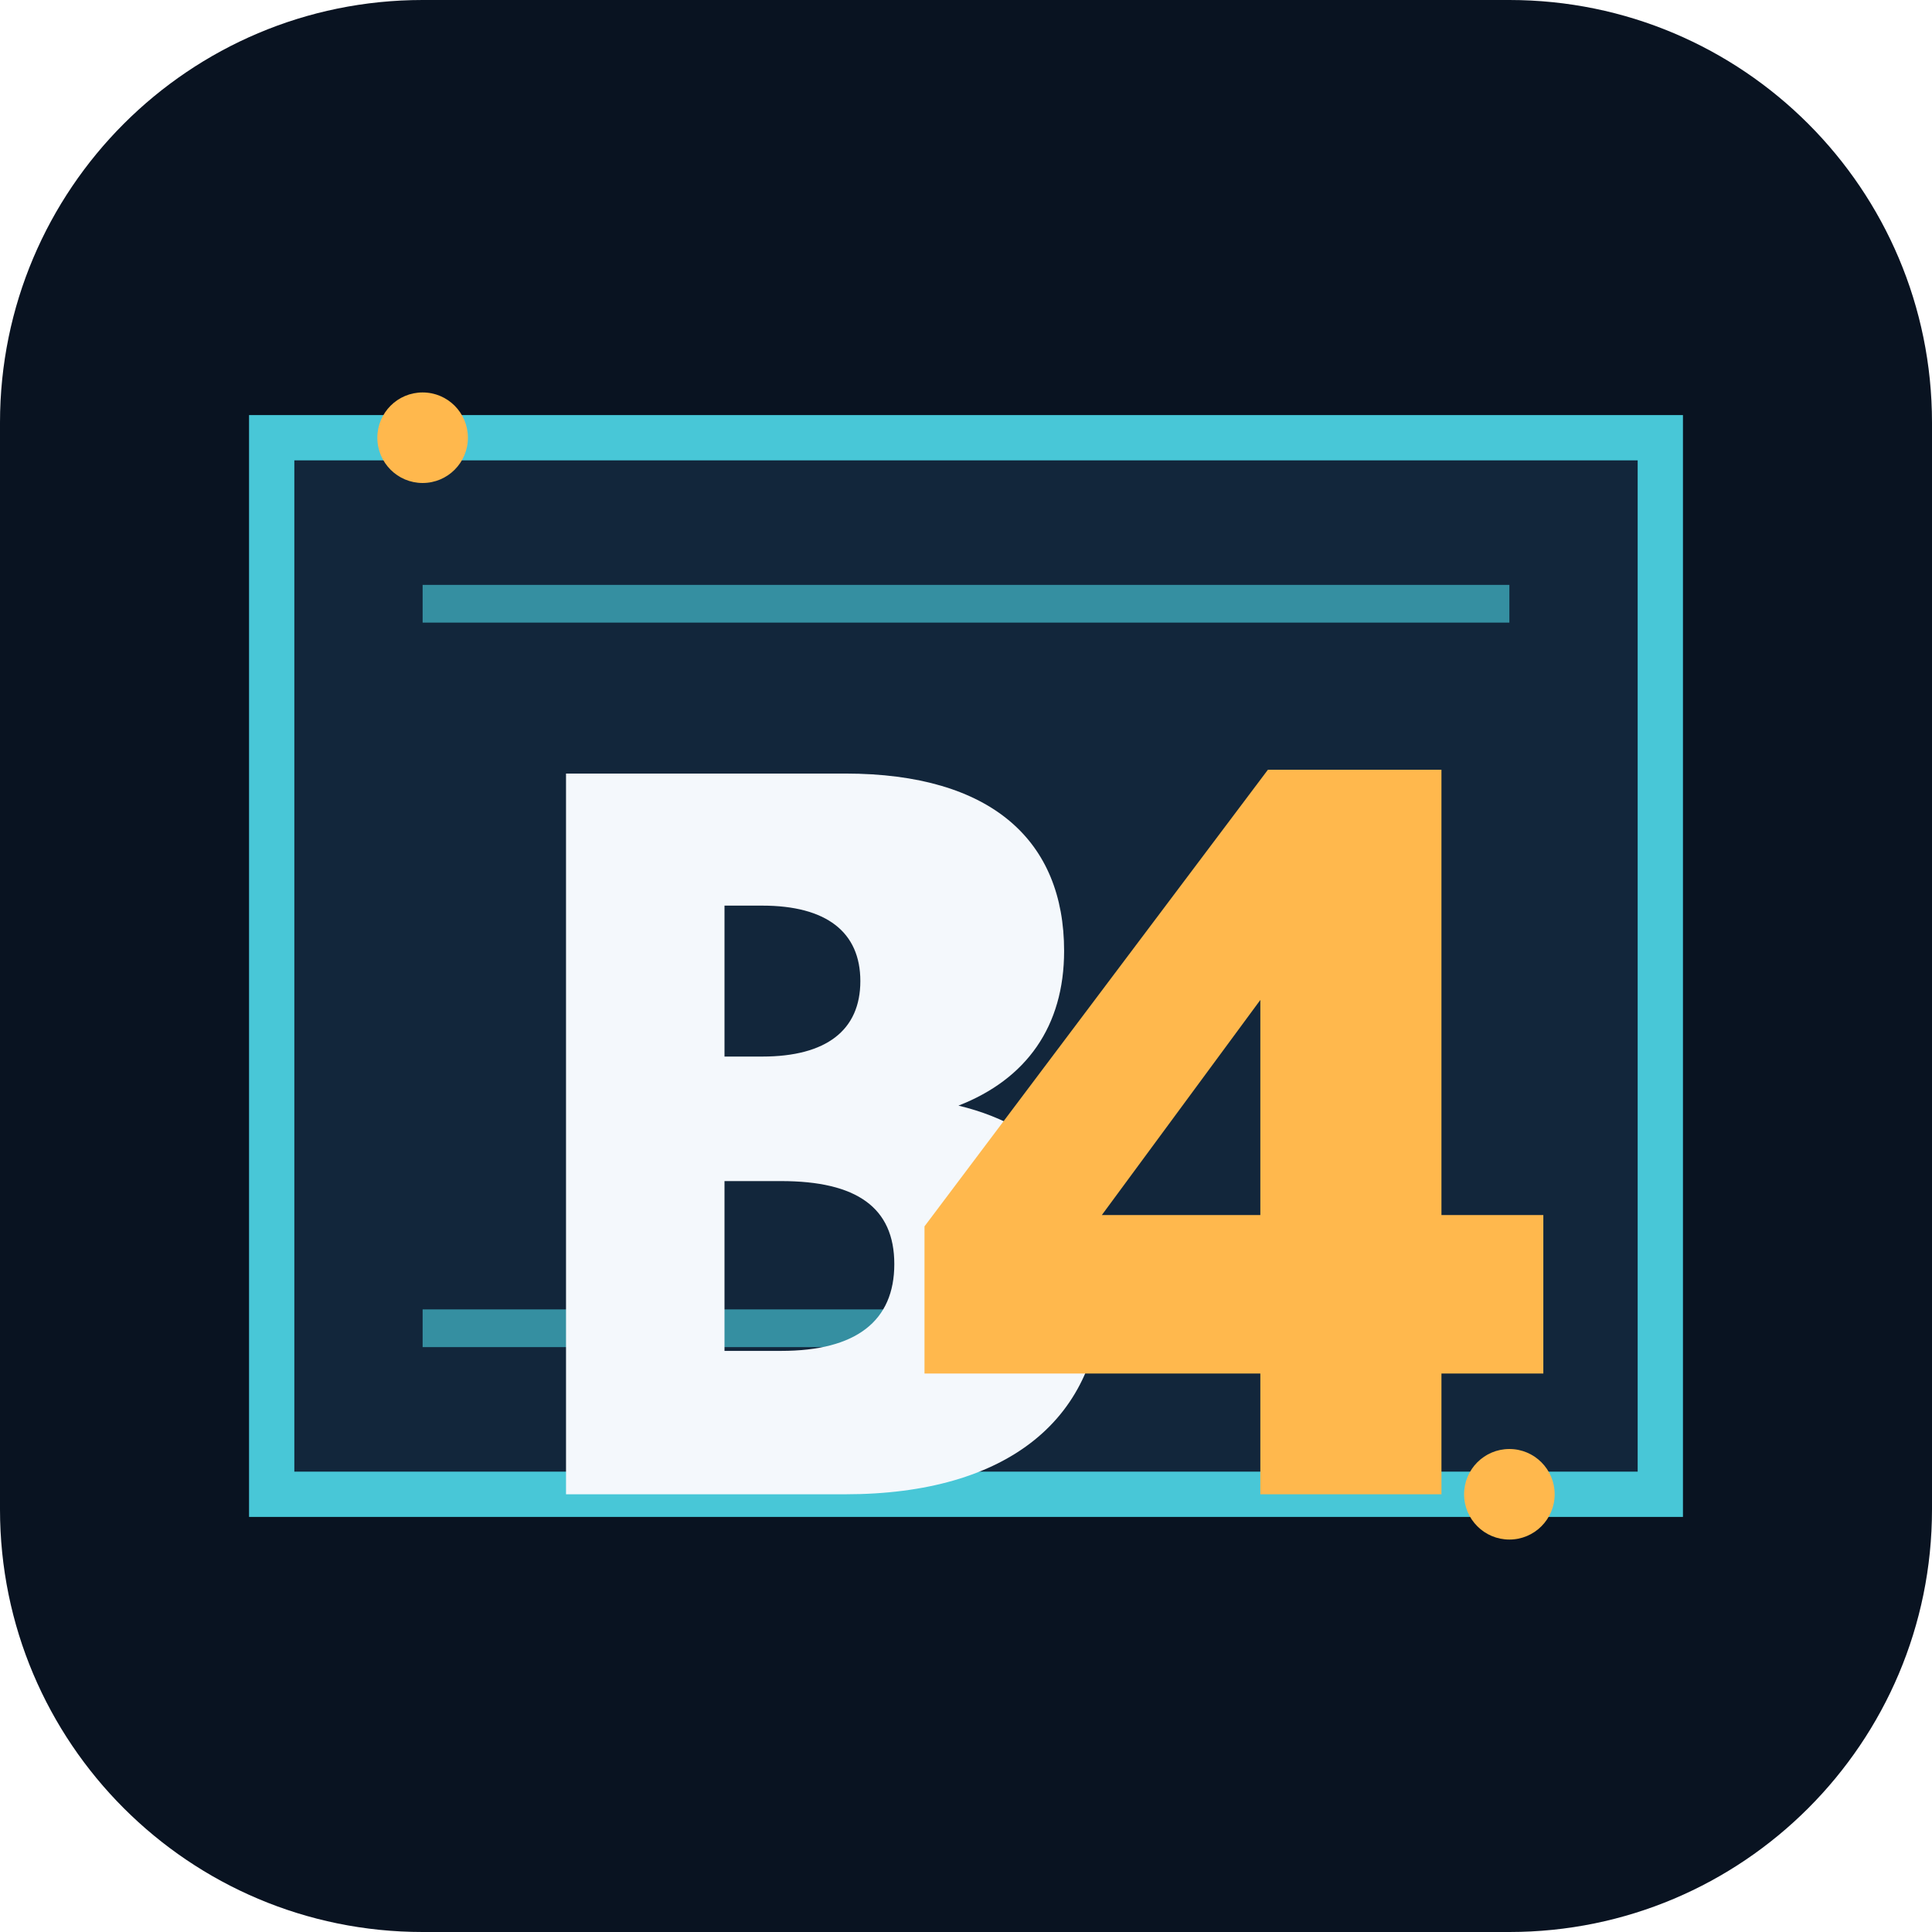
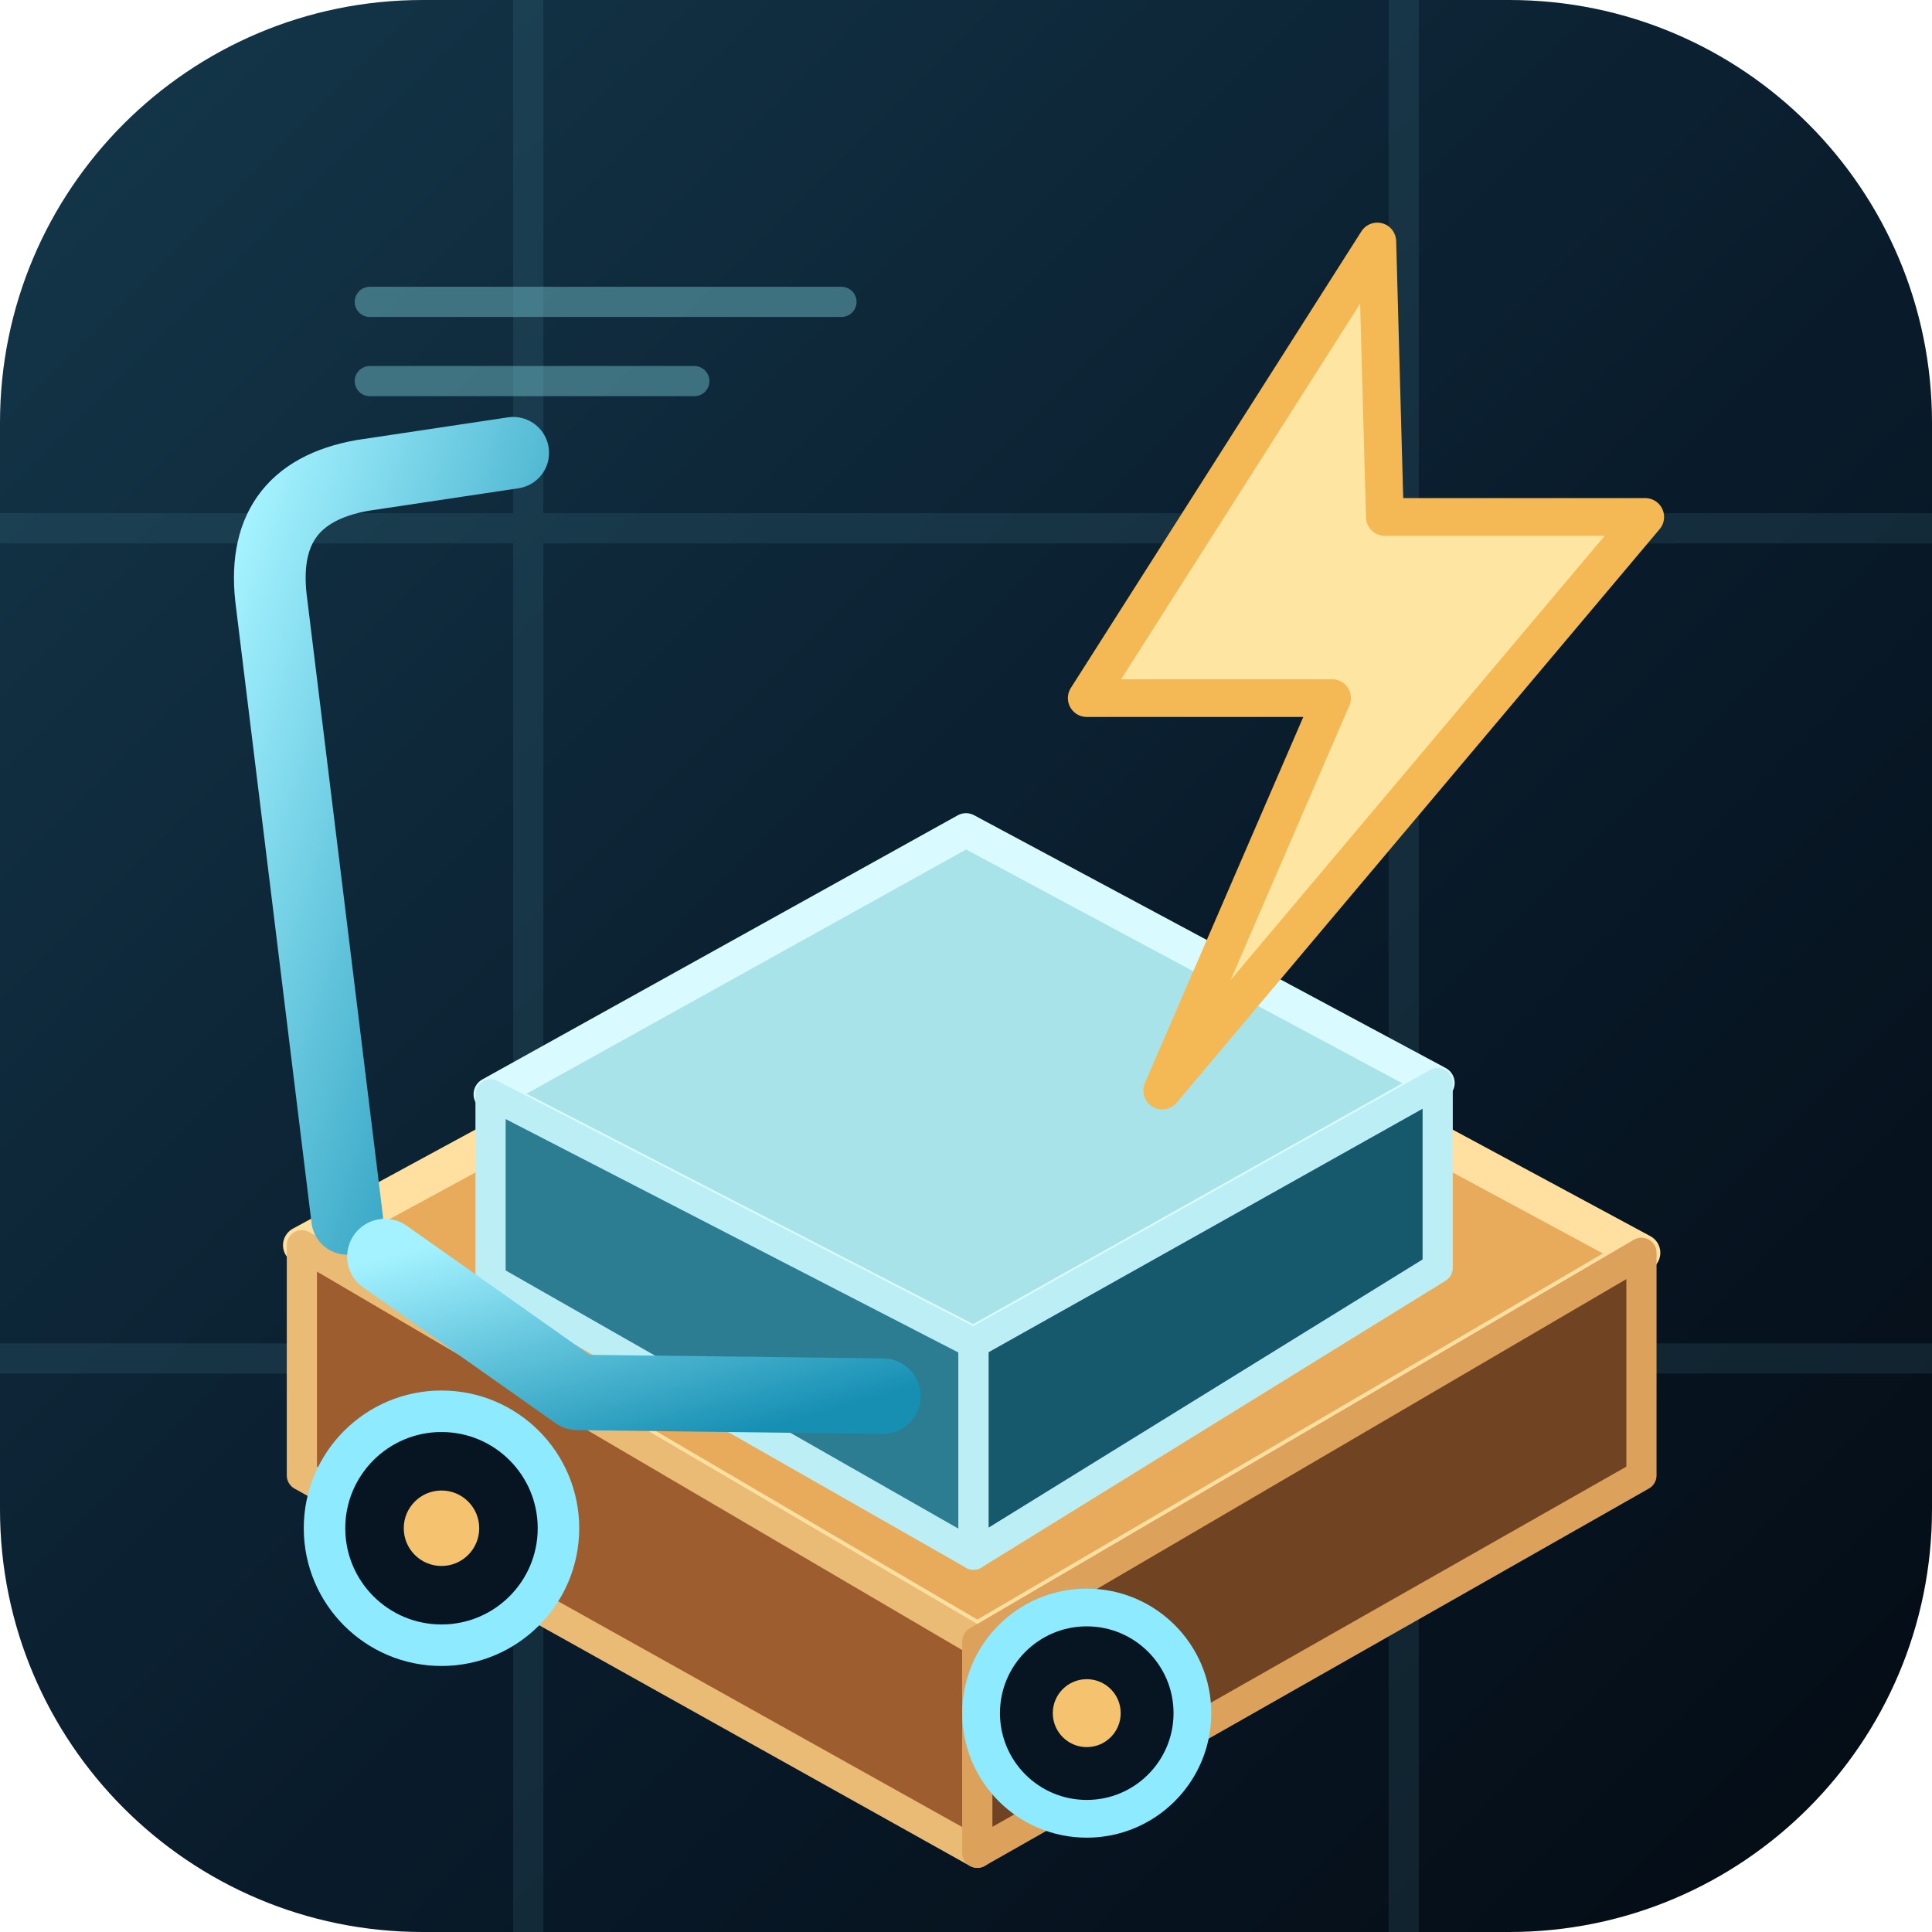
<svg xmlns="http://www.w3.org/2000/svg" viewBox="0 0 512 512">
-   <rect width="512" height="512" rx="112" fill="#091321" />
-   <path d="M72 116h368v280H72z" fill="#12263b" stroke="#48c7d7" stroke-width="12" />
-   <path d="M112 160h288M112 352h288" stroke="#48c7d7" stroke-width="10" opacity=".65" />
-   <path d="M150 205h74c39 0 58 18 58 47 0 20-10 34-28 41 25 6 38 23 38 48 0 35-25 55-68 55h-74zm52 75c17 0 26-7 26-20s-9-20-26-20h-10v40zm5 78c20 0 30-8 30-23s-10-22-30-22h-15v45z" fill="#f4f8fc" />
-   <path d="M336 204h46v118h27v42h-27v32h-48v-32h-89v-39zm-2 118v-57l-42 57z" fill="#ffb84d" />
-   <circle cx="112" cy="116" r="12" fill="#ffb84d" />
-   <circle cx="400" cy="396" r="12" fill="#ffb84d" />
+   <defs>
+     <linearGradient id="bg" x1="0" y1="0" x2="1" y2="1">
+       <stop stop-color="#14384b" />
+       <stop offset=".56" stop-color="#091b2b" />
+       <stop offset="1" stop-color="#040b13" />
+     </linearGradient>
+     <linearGradient id="gold" x1="0" y1="0" x2="0" y2="1">
+       <stop stop-color="#ffe3a3" />
+       <stop offset=".55" stop-color="#f0b052" />
+       <stop offset="1" stop-color="#a95c22" />
+     </linearGradient>
+     <linearGradient id="cyan" x1="0" y1="0" x2="1" y2="1">
+       <stop stop-color="#a4f2ff" />
+       <stop offset="1" stop-color="#168fb3" />
+     </linearGradient>
+   </defs>
+   <rect width="512" height="512" rx="112" fill="url(#bg)" />
+   <path d="M0 140h512M0 360h512M140 0v512M372 0v512" stroke="#65b6c7" stroke-opacity=".12" stroke-width="8" />
+   <path d="M80 330 255 235l180 97-176 103z" fill="#e7ab5b" stroke="#ffe0a0" stroke-width="10" stroke-linejoin="round" />
+   <path d="M80 330v61l179 100v-56z" fill="#9e5d2e" stroke="#e9bb75" stroke-width="8" stroke-linejoin="round" />
+   <path d="M259 435v56l176-100v-59z" fill="#704323" stroke="#dca15a" stroke-width="8" stroke-linejoin="round" />
+   <path d="M130 290 256 220l125 67-123 69z" fill="#a9e3ea" stroke="#d9fbff" stroke-width="9" stroke-linejoin="round" />
+   <path d="M130 290v49l128 73v-56z" fill="#2c7d92" stroke="#bceff5" stroke-width="8" stroke-linejoin="round" />
+   <path d="M258 412v-56l123-69v49z" fill="#16586c" stroke="#bceff5" stroke-width="8" stroke-linejoin="round" />
+   <path d="M92 323 72 160q-4-29 24-34l40-6" fill="none" stroke="url(#cyan)" stroke-width="19" stroke-linecap="round" stroke-linejoin="round" />
+   <path d="M102 333 153 369l81 1" fill="none" stroke="url(#cyan)" stroke-width="20" stroke-linecap="round" stroke-linejoin="round" />
+   <circle cx="117" cy="405" r="31" fill="#071522" stroke="#8deaff" stroke-width="11" />
+   <circle cx="117" cy="405" r="10" fill="#f5c36f" />
+   <circle cx="288" cy="454" r="28" fill="#071522" stroke="#8deaff" stroke-width="10" />
+   <circle cx="288" cy="454" r="9" fill="#f5c36f" />
+   <path d="m365 64-77 121h65l-45 104 128-152h-69z" fill="#ffe5a2" stroke="#f4b954" stroke-width="10" stroke-linejoin="round" />
+   <path d="M98 80h125M98 101h86" stroke="#77c7d3" stroke-width="8" stroke-linecap="round" opacity=".45" />
</svg>
